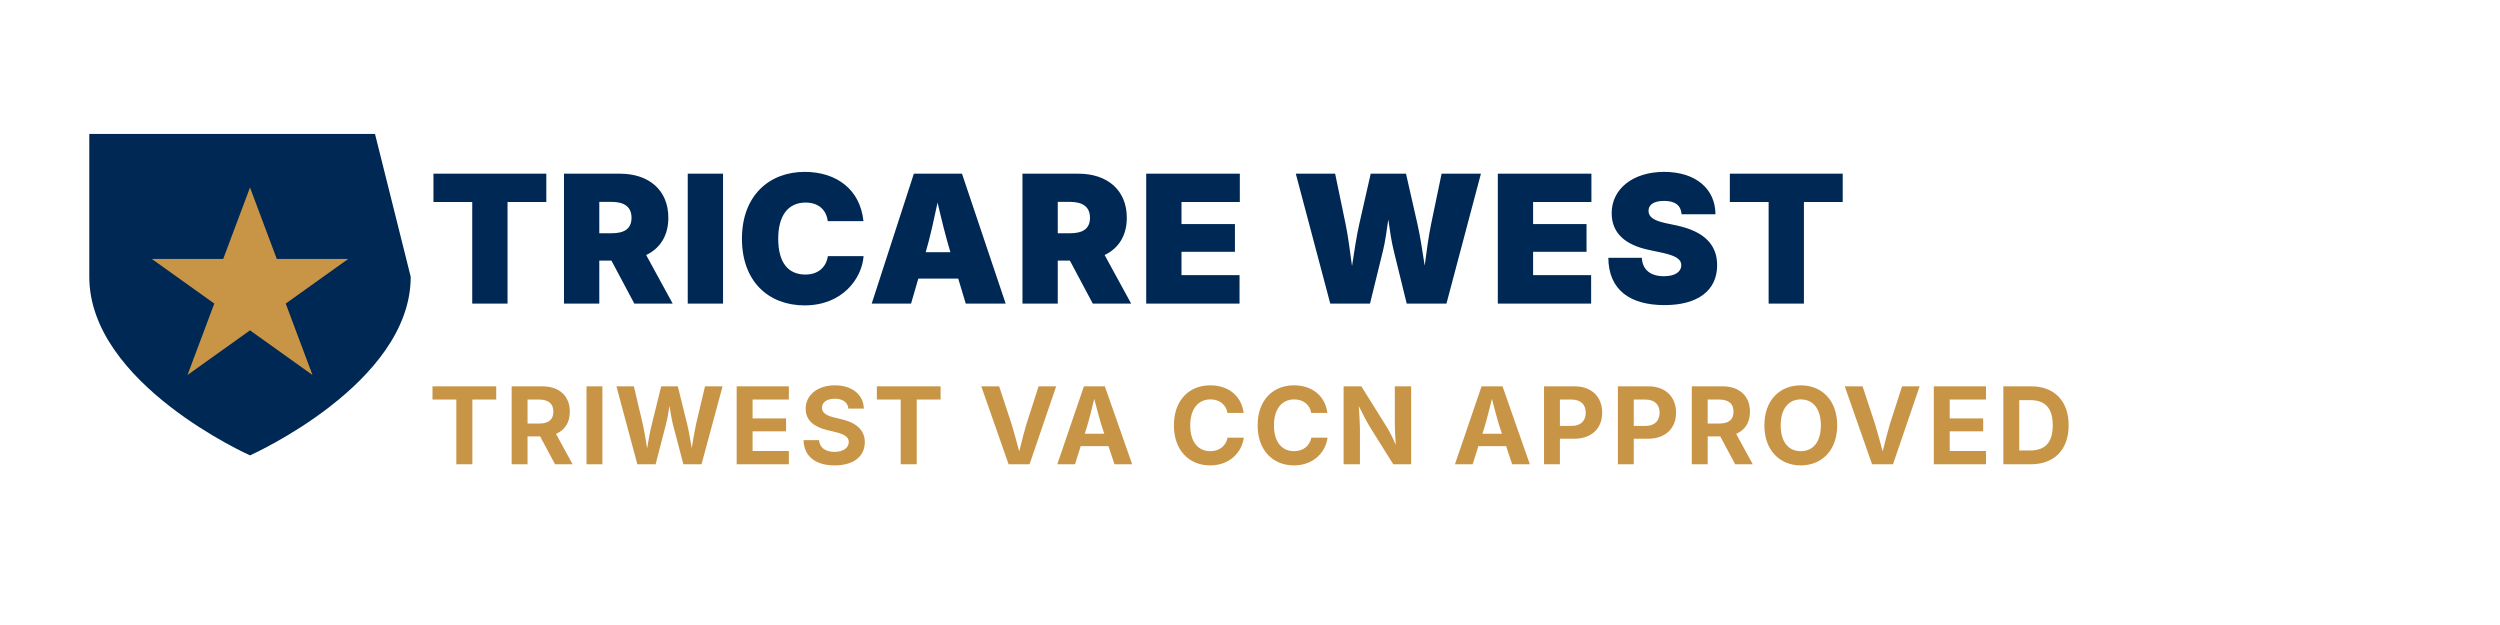
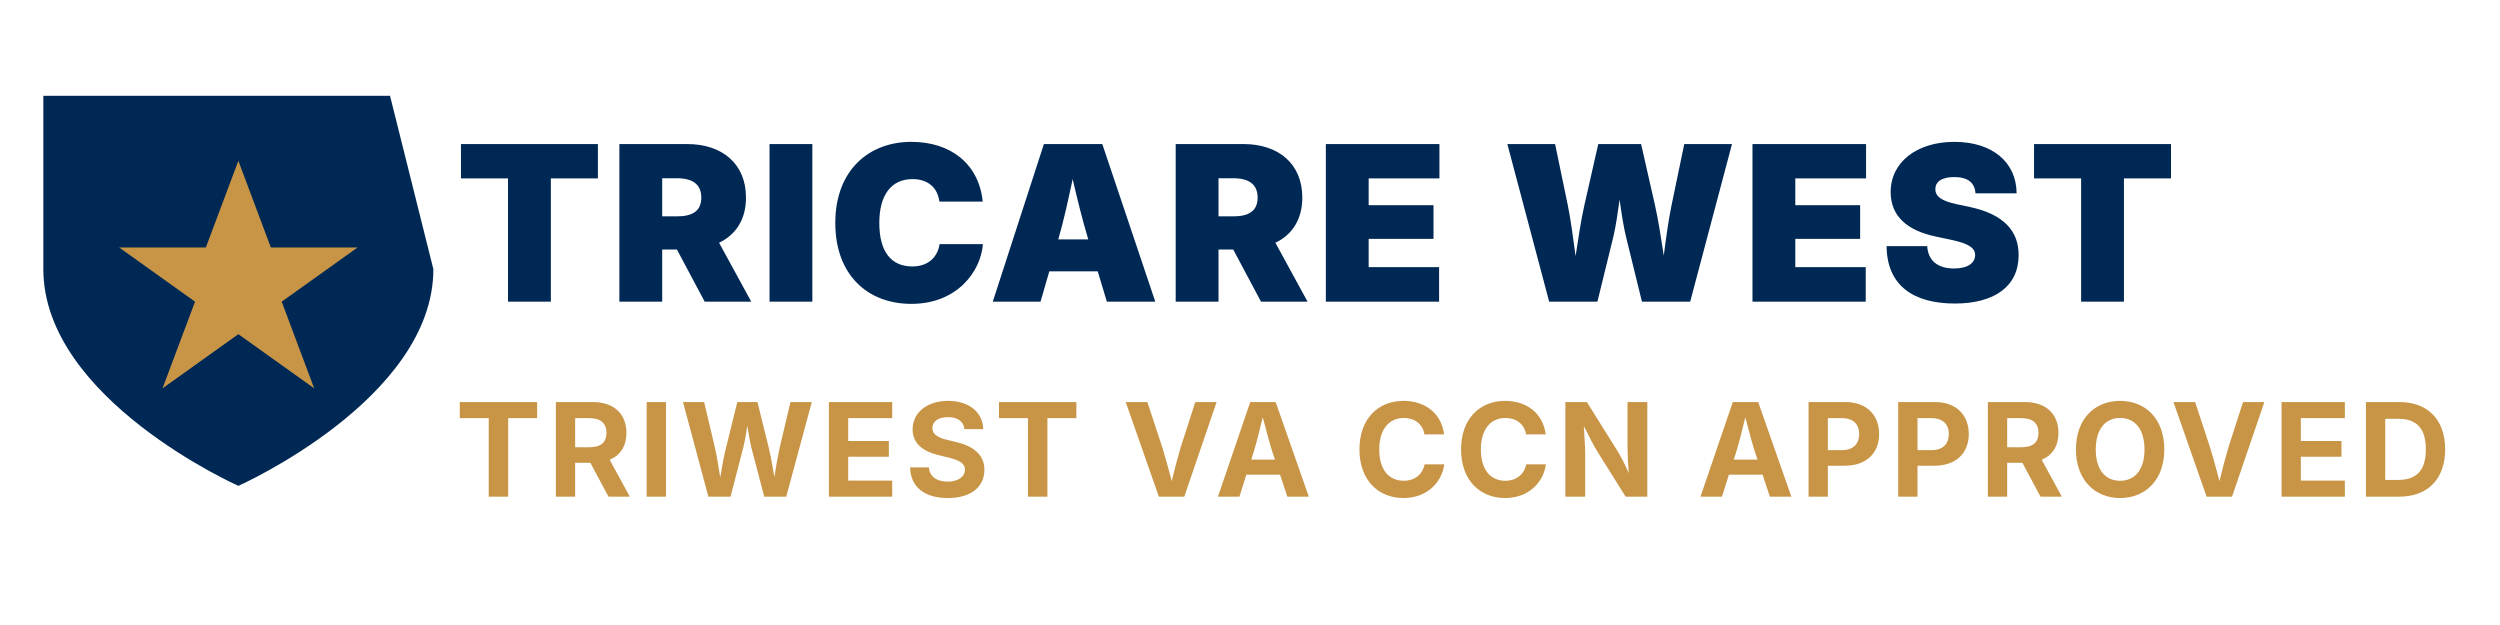
- <svg xmlns="http://www.w3.org/2000/svg" viewBox="0 0 280 70" width="280" height="70">
+ <svg xmlns="http://www.w3.org/2000/svg" viewBox="6 11 230.75 48" width="280" height="70">
  <g transform="translate(10, 15)">
    <path d="M 0 0 H 32 L 36 16 C 36 28 18 36 18 36 C 18 36 0 28 0 16 Z" fill="#002855" />
    <path d="M 18 6 L 21 14 L 29 14 L 22 19 L 25 27 L 18 22 L 11 27 L 14 19 L 7 14 L 15 14 Z" fill="#C89547" />
  </g>
  <text x="48" y="34" font-family="'Inter', Arial, sans-serif" font-weight="900" font-size="20" fill="#002855" letter-spacing="0.5">TRICARE WEST</text>
  <text x="48" y="52" font-family="'Inter', Arial, sans-serif" font-weight="700" font-size="12" fill="#C89547" letter-spacing="0.5">TRIWEST VA CCN APPROVED</text>
</svg>
